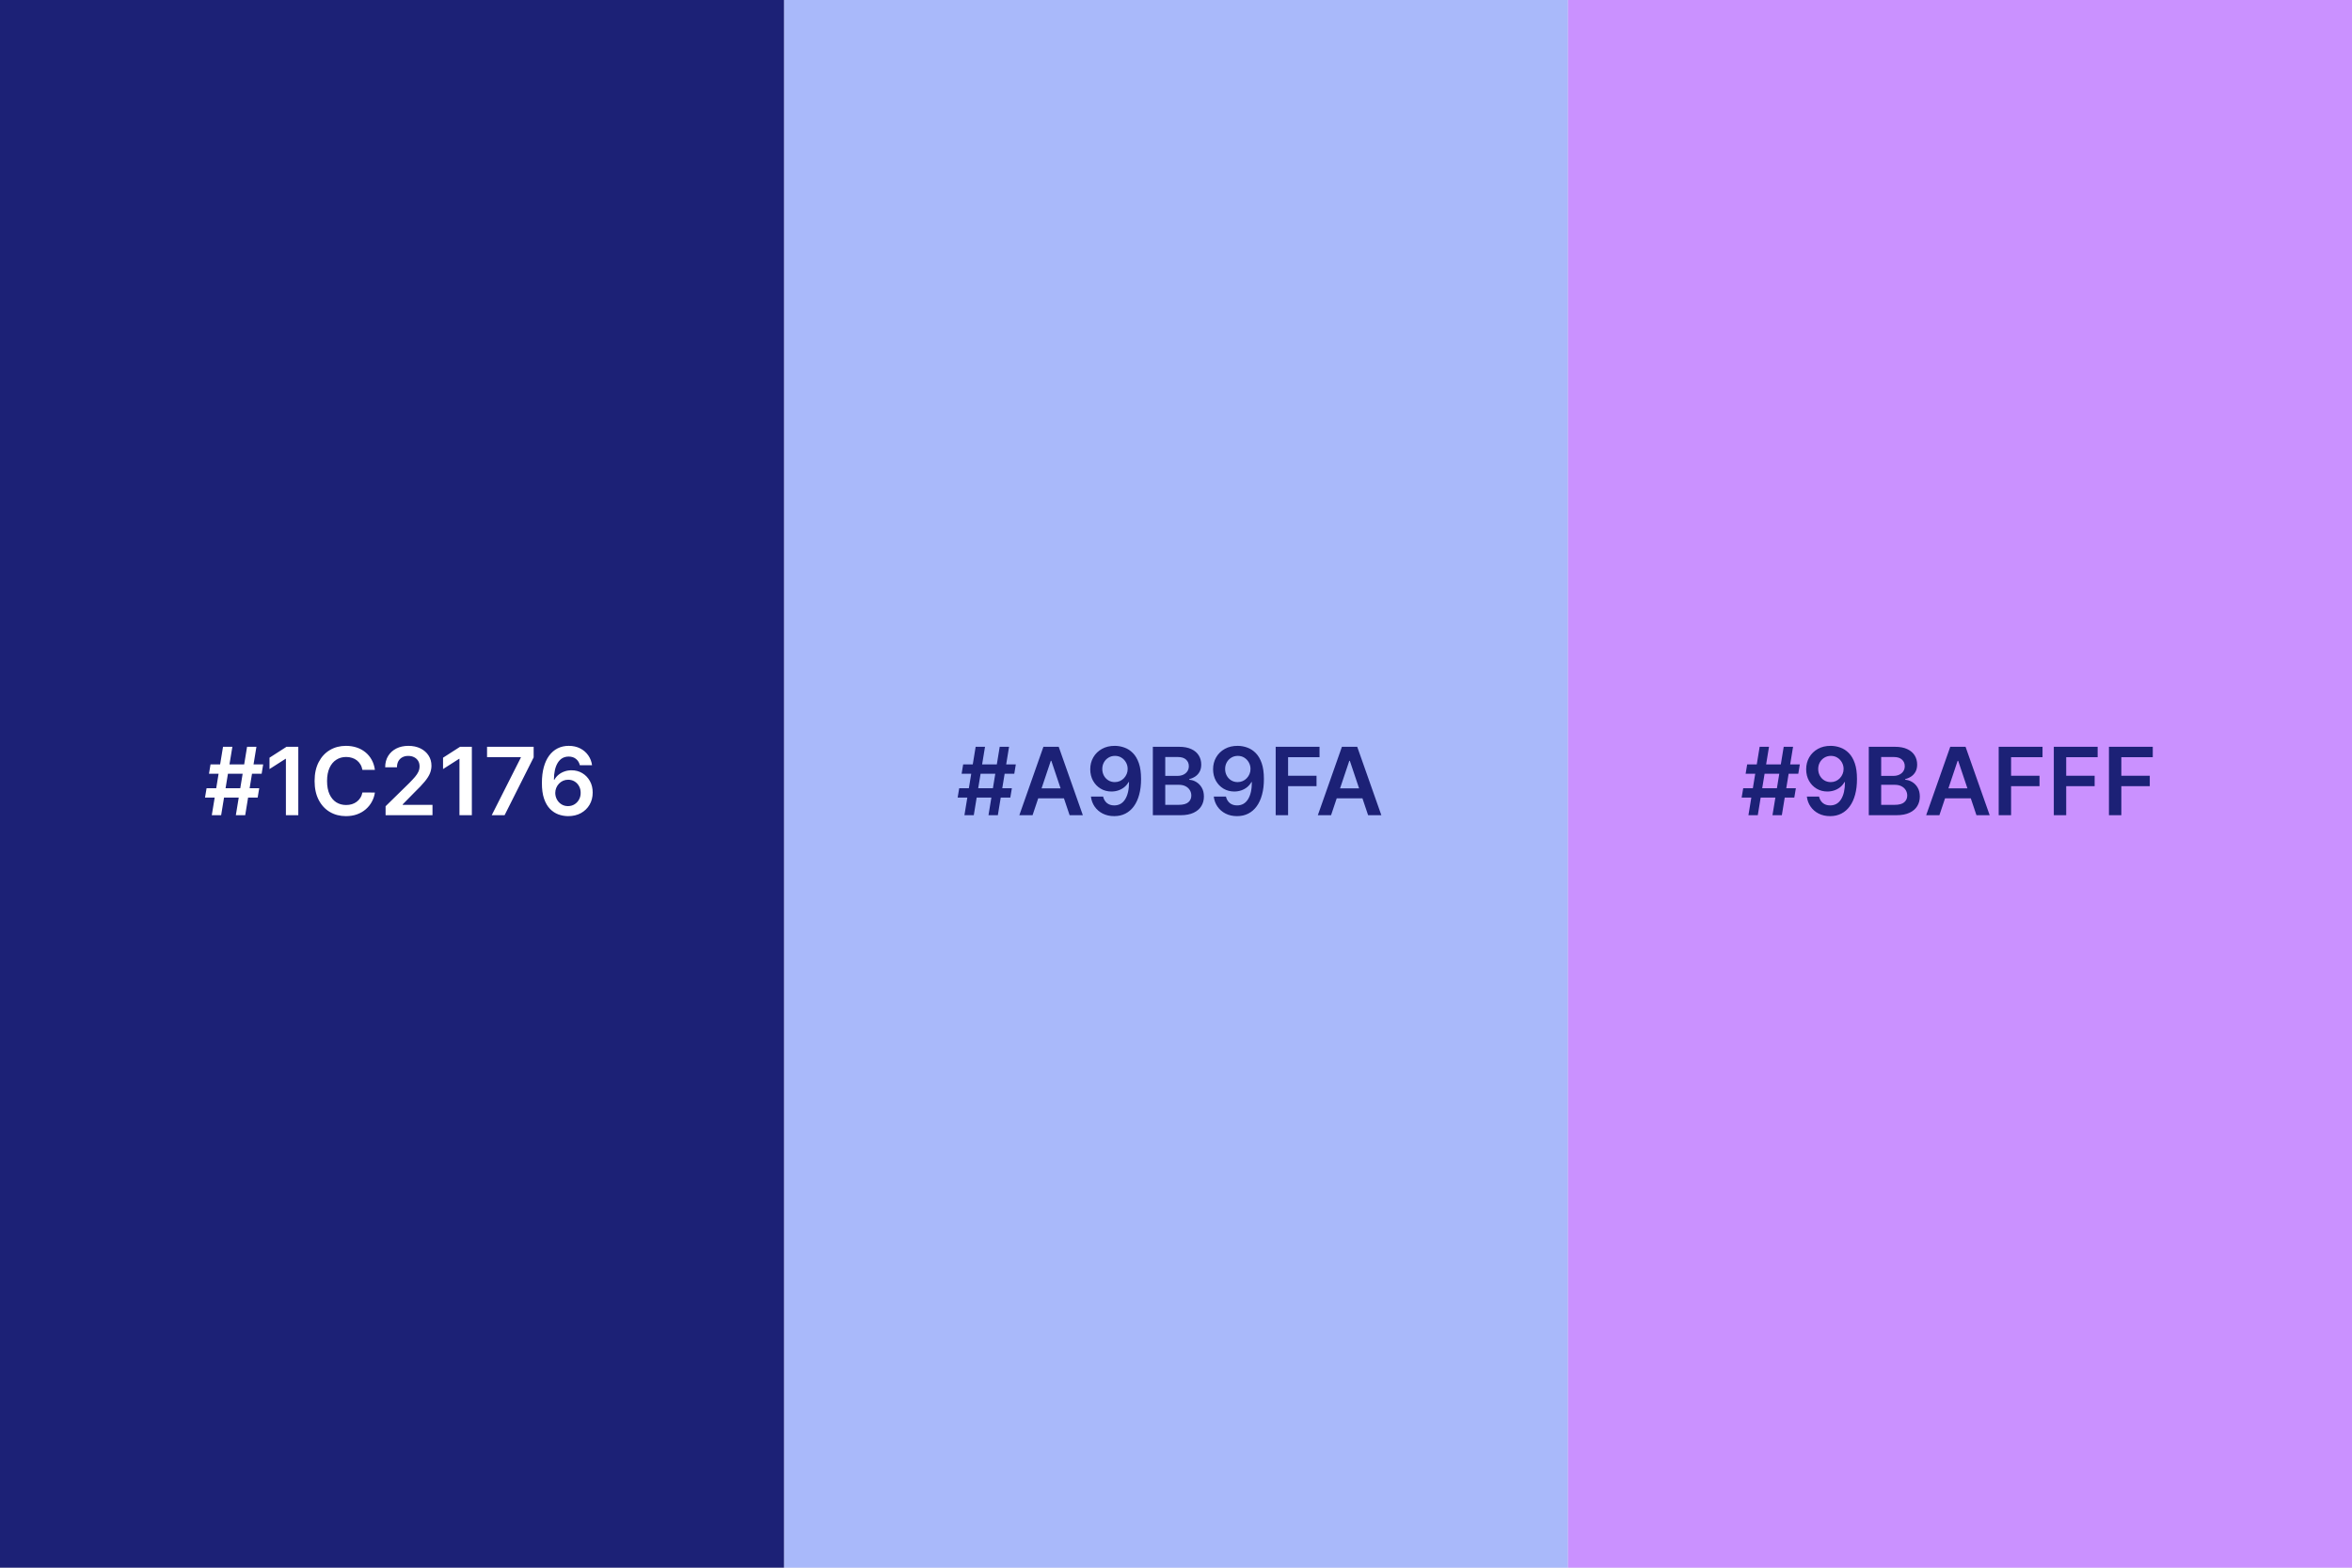
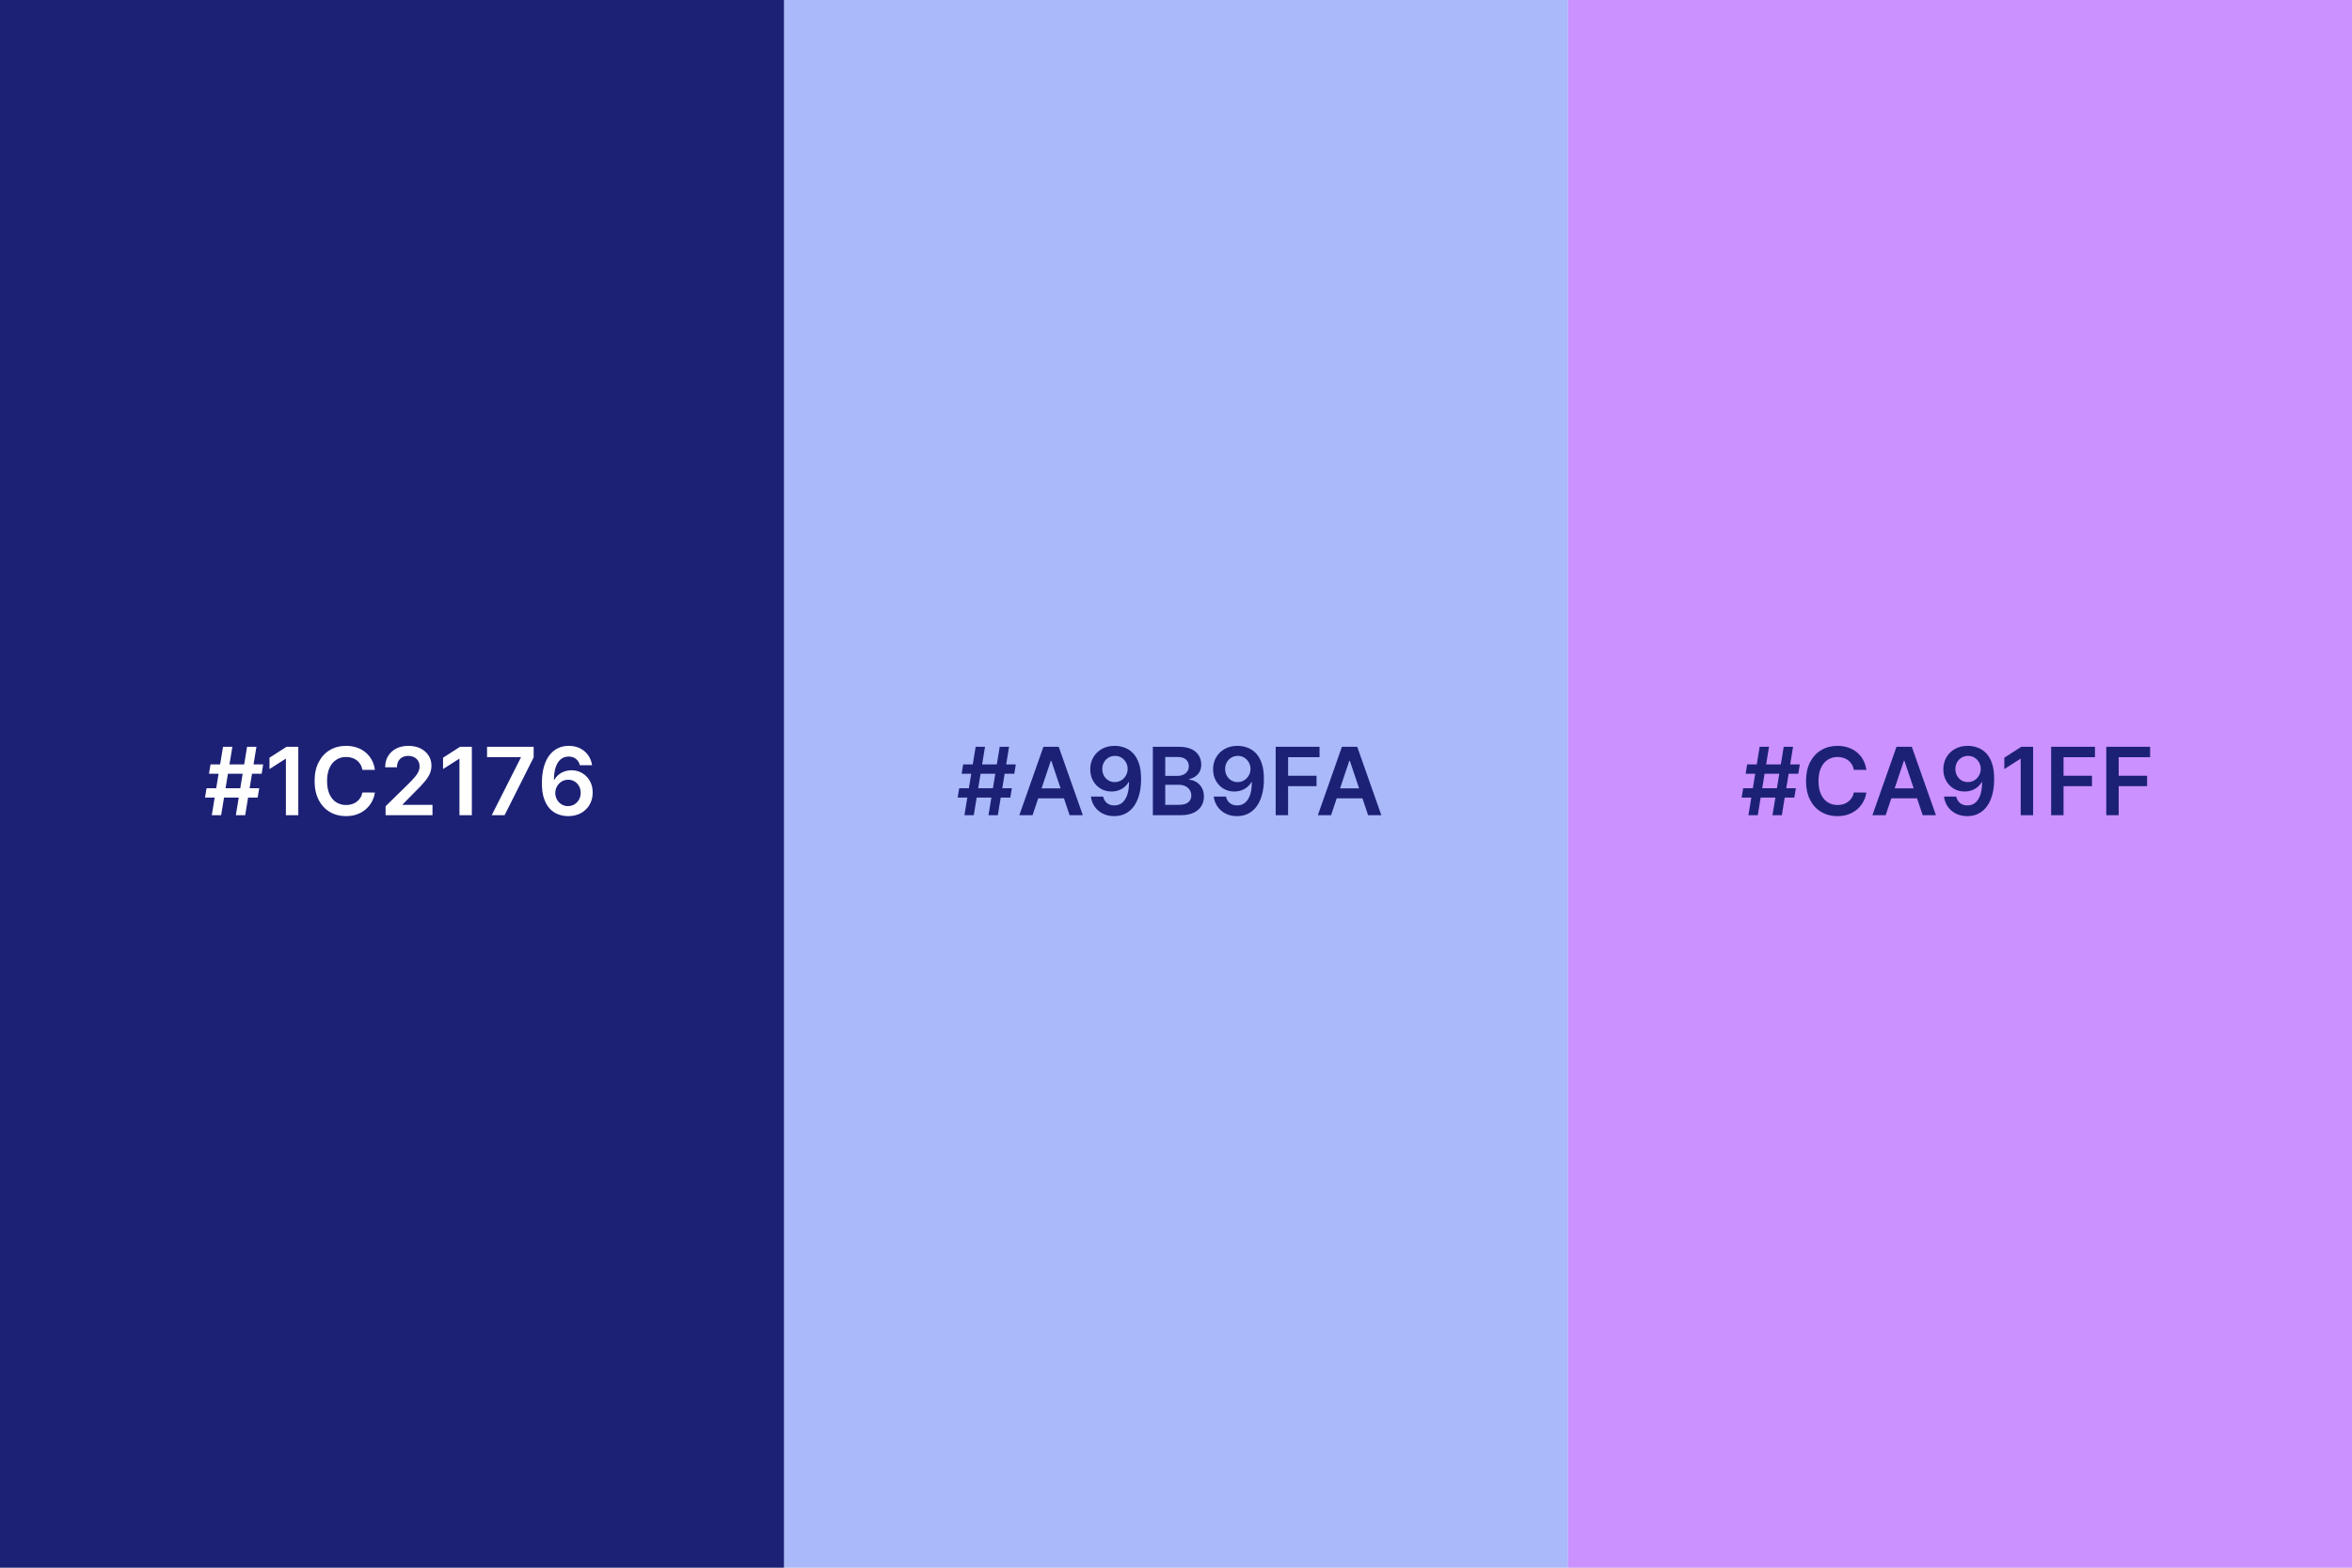
<svg xmlns="http://www.w3.org/2000/svg" width="300" height="200" viewBox="0 0 300 200" fill="none">
  <rect x="100" width="100" height="200" fill="#A9B9FA" />
  <rect width="100" height="200" fill="#1C2176" />
  <path d="M200 0H300V200H200V0Z" fill="#CA91FF" />
  <path d="M30.082 104L31.514 95.273H32.707L31.276 104H30.082ZM26.149 101.75L26.349 100.557H33.065L32.865 101.75H26.149ZM27.014 104L28.446 95.273H29.639L28.207 104H27.014ZM26.656 98.716L26.852 97.523H33.568L33.372 98.716H26.656ZM38.048 95.273V104H36.467V96.811H36.416L34.375 98.115V96.666L36.544 95.273H38.048ZM47.819 98.217H46.225C46.18 97.956 46.096 97.724 45.974 97.523C45.852 97.318 45.7 97.145 45.518 97.003C45.336 96.861 45.129 96.754 44.896 96.683C44.666 96.609 44.417 96.572 44.15 96.572C43.676 96.572 43.255 96.692 42.889 96.93C42.522 97.166 42.235 97.513 42.028 97.97C41.821 98.425 41.717 98.98 41.717 99.636C41.717 100.304 41.821 100.866 42.028 101.324C42.238 101.778 42.525 102.122 42.889 102.355C43.255 102.585 43.674 102.7 44.146 102.7C44.407 102.7 44.652 102.666 44.879 102.598C45.109 102.527 45.315 102.423 45.497 102.287C45.681 102.151 45.836 101.983 45.961 101.784C46.089 101.585 46.177 101.358 46.225 101.102L47.819 101.111C47.76 101.526 47.63 101.915 47.431 102.278C47.235 102.642 46.978 102.963 46.66 103.241C46.342 103.517 45.97 103.733 45.544 103.889C45.117 104.043 44.645 104.119 44.125 104.119C43.358 104.119 42.673 103.942 42.071 103.587C41.468 103.232 40.994 102.719 40.647 102.048C40.301 101.378 40.127 100.574 40.127 99.636C40.127 98.696 40.302 97.892 40.652 97.224C41.001 96.554 41.477 96.041 42.079 95.686C42.681 95.331 43.363 95.153 44.125 95.153C44.61 95.153 45.062 95.222 45.48 95.358C45.897 95.494 46.27 95.695 46.596 95.959C46.923 96.22 47.191 96.541 47.402 96.922C47.615 97.3 47.754 97.731 47.819 98.217ZM49.182 104V102.858L52.212 99.888C52.501 99.595 52.743 99.335 52.936 99.108C53.129 98.881 53.274 98.66 53.371 98.447C53.467 98.234 53.516 98.007 53.516 97.766C53.516 97.49 53.453 97.254 53.328 97.058C53.203 96.859 53.031 96.706 52.812 96.598C52.594 96.49 52.345 96.436 52.067 96.436C51.78 96.436 51.528 96.496 51.312 96.615C51.097 96.731 50.929 96.898 50.81 97.114C50.693 97.329 50.635 97.587 50.635 97.885H49.131C49.131 97.331 49.257 96.849 49.51 96.44C49.763 96.031 50.111 95.715 50.554 95.49C51 95.266 51.511 95.153 52.088 95.153C52.673 95.153 53.188 95.263 53.631 95.481C54.074 95.7 54.418 96 54.662 96.381C54.909 96.761 55.033 97.196 55.033 97.685C55.033 98.011 54.97 98.332 54.845 98.648C54.72 98.963 54.5 99.312 54.185 99.696C53.872 100.08 53.433 100.544 52.868 101.089L51.364 102.619V102.679H55.165V104H49.182ZM60.185 95.273V104H58.604V96.811H58.553L56.511 98.115V96.666L58.68 95.273H60.185ZM62.72 104L66.432 96.653V96.594H62.124V95.273H68.068V96.624L64.361 104H62.72ZM72.452 104.119C72.034 104.116 71.627 104.044 71.229 103.902C70.831 103.757 70.473 103.523 70.155 103.199C69.837 102.872 69.584 102.439 69.397 101.899C69.209 101.357 69.117 100.685 69.12 99.883C69.12 99.136 69.199 98.47 69.358 97.885C69.517 97.3 69.746 96.805 70.044 96.402C70.343 95.996 70.702 95.686 71.123 95.473C71.546 95.26 72.019 95.153 72.541 95.153C73.09 95.153 73.576 95.261 73.999 95.477C74.425 95.693 74.769 95.989 75.03 96.364C75.291 96.736 75.454 97.156 75.516 97.625H73.961C73.881 97.29 73.718 97.023 73.471 96.824C73.226 96.622 72.916 96.521 72.541 96.521C71.936 96.521 71.471 96.784 71.144 97.31C70.82 97.835 70.657 98.557 70.654 99.474H70.713C70.853 99.224 71.033 99.01 71.255 98.831C71.476 98.652 71.726 98.514 72.005 98.418C72.286 98.318 72.583 98.269 72.895 98.269C73.407 98.269 73.865 98.391 74.272 98.635C74.681 98.879 75.005 99.216 75.243 99.645C75.482 100.071 75.6 100.56 75.597 101.111C75.6 101.685 75.469 102.2 75.205 102.658C74.941 103.112 74.573 103.47 74.101 103.732C73.63 103.993 73.08 104.122 72.452 104.119ZM72.444 102.841C72.753 102.841 73.03 102.766 73.275 102.615C73.519 102.464 73.712 102.261 73.854 102.006C73.996 101.75 74.066 101.463 74.063 101.145C74.066 100.832 73.998 100.55 73.858 100.297C73.722 100.044 73.533 99.844 73.291 99.696C73.05 99.548 72.775 99.474 72.465 99.474C72.235 99.474 72.02 99.519 71.821 99.606C71.623 99.695 71.449 99.817 71.302 99.973C71.154 100.126 71.037 100.305 70.952 100.51C70.87 100.712 70.827 100.928 70.824 101.158C70.827 101.462 70.898 101.741 71.037 101.997C71.177 102.253 71.368 102.457 71.613 102.611C71.857 102.764 72.134 102.841 72.444 102.841Z" fill="white" />
  <path d="M126.082 104L127.514 95.273H128.707L127.276 104H126.082ZM122.149 101.75L122.349 100.557H129.065L128.865 101.75H122.149ZM123.014 104L124.446 95.273H125.639L124.207 104H123.014ZM122.656 98.716L122.852 97.523H129.568L129.372 98.716H122.656ZM131.704 104H130.017L133.089 95.273H135.041L138.118 104H136.43L134.099 97.062H134.031L131.704 104ZM131.76 100.578H136.362V101.848H131.76V100.578ZM142.212 95.153C142.629 95.156 143.036 95.23 143.43 95.375C143.828 95.517 144.186 95.75 144.504 96.074C144.822 96.395 145.075 96.825 145.263 97.365C145.45 97.905 145.544 98.572 145.544 99.368C145.547 100.118 145.467 100.788 145.305 101.379C145.146 101.967 144.918 102.464 144.619 102.871C144.321 103.277 143.962 103.587 143.541 103.8C143.121 104.013 142.648 104.119 142.122 104.119C141.571 104.119 141.082 104.011 140.656 103.795C140.233 103.58 139.891 103.284 139.629 102.909C139.368 102.534 139.207 102.105 139.148 101.622H140.703C140.783 101.969 140.945 102.244 141.189 102.449C141.436 102.651 141.747 102.751 142.122 102.751C142.727 102.751 143.193 102.489 143.52 101.963C143.847 101.437 144.01 100.707 144.01 99.773H143.95C143.811 100.023 143.631 100.239 143.409 100.42C143.188 100.599 142.936 100.737 142.655 100.834C142.376 100.93 142.081 100.979 141.768 100.979C141.257 100.979 140.797 100.857 140.388 100.612C139.982 100.368 139.659 100.033 139.42 99.606C139.185 99.18 139.065 98.693 139.062 98.145C139.062 97.577 139.193 97.067 139.455 96.615C139.719 96.16 140.087 95.803 140.558 95.541C141.03 95.277 141.581 95.148 142.212 95.153ZM142.216 96.432C141.909 96.432 141.632 96.507 141.385 96.658C141.141 96.805 140.947 97.007 140.805 97.263C140.666 97.516 140.597 97.798 140.597 98.111C140.599 98.421 140.669 98.702 140.805 98.954C140.945 99.207 141.134 99.408 141.372 99.555C141.614 99.703 141.889 99.777 142.199 99.777C142.429 99.777 142.643 99.733 142.842 99.645C143.041 99.557 143.214 99.435 143.362 99.278C143.513 99.119 143.629 98.939 143.712 98.737C143.797 98.535 143.838 98.322 143.835 98.098C143.835 97.8 143.764 97.524 143.622 97.271C143.483 97.019 143.291 96.815 143.047 96.662C142.805 96.508 142.528 96.432 142.216 96.432ZM147.048 104V95.273H150.389C151.02 95.273 151.544 95.372 151.962 95.571C152.382 95.767 152.696 96.035 152.903 96.376C153.114 96.717 153.219 97.104 153.219 97.535C153.219 97.891 153.151 98.195 153.014 98.447C152.878 98.697 152.695 98.901 152.464 99.057C152.234 99.213 151.977 99.325 151.693 99.394V99.479C152.003 99.496 152.3 99.591 152.584 99.764C152.871 99.935 153.105 100.176 153.287 100.489C153.469 100.801 153.56 101.179 153.56 101.622C153.56 102.074 153.45 102.48 153.232 102.841C153.013 103.199 152.683 103.482 152.243 103.689C151.803 103.896 151.249 104 150.581 104H147.048ZM148.629 102.679H150.33C150.903 102.679 151.317 102.57 151.57 102.351C151.825 102.129 151.953 101.845 151.953 101.499C151.953 101.24 151.889 101.007 151.761 100.8C151.634 100.589 151.452 100.425 151.216 100.305C150.98 100.183 150.699 100.122 150.372 100.122H148.629V102.679ZM148.629 98.984H150.193C150.466 98.984 150.712 98.935 150.93 98.835C151.149 98.733 151.321 98.59 151.446 98.405C151.574 98.217 151.638 97.996 151.638 97.74C151.638 97.402 151.518 97.124 151.28 96.905C151.044 96.686 150.693 96.577 150.227 96.577H148.629V98.984ZM157.88 95.153C158.297 95.156 158.703 95.23 159.098 95.375C159.496 95.517 159.854 95.75 160.172 96.074C160.49 96.395 160.743 96.825 160.931 97.365C161.118 97.905 161.212 98.572 161.212 99.368C161.215 100.118 161.135 100.788 160.973 101.379C160.814 101.967 160.586 102.464 160.287 102.871C159.989 103.277 159.63 103.587 159.209 103.8C158.789 104.013 158.316 104.119 157.79 104.119C157.239 104.119 156.75 104.011 156.324 103.795C155.901 103.58 155.559 103.284 155.297 102.909C155.036 102.534 154.875 102.105 154.816 101.622H156.371C156.451 101.969 156.613 102.244 156.857 102.449C157.104 102.651 157.415 102.751 157.79 102.751C158.395 102.751 158.861 102.489 159.188 101.963C159.515 101.437 159.678 100.707 159.678 99.773H159.618C159.479 100.023 159.299 100.239 159.077 100.42C158.855 100.599 158.604 100.737 158.323 100.834C158.044 100.93 157.749 100.979 157.436 100.979C156.925 100.979 156.465 100.857 156.056 100.612C155.65 100.368 155.327 100.033 155.088 99.606C154.853 99.18 154.733 98.693 154.73 98.145C154.73 97.577 154.861 97.067 155.123 96.615C155.387 96.16 155.755 95.803 156.226 95.541C156.698 95.277 157.249 95.148 157.88 95.153ZM157.884 96.432C157.577 96.432 157.3 96.507 157.053 96.658C156.809 96.805 156.615 97.007 156.473 97.263C156.334 97.516 156.265 97.798 156.265 98.111C156.267 98.421 156.337 98.702 156.473 98.954C156.613 99.207 156.801 99.408 157.04 99.555C157.282 99.703 157.557 99.777 157.867 99.777C158.097 99.777 158.311 99.733 158.51 99.645C158.709 99.557 158.882 99.435 159.03 99.278C159.181 99.119 159.297 98.939 159.38 98.737C159.465 98.535 159.506 98.322 159.503 98.098C159.503 97.8 159.432 97.524 159.29 97.271C159.151 97.019 158.959 96.815 158.715 96.662C158.473 96.508 158.196 96.432 157.884 96.432ZM162.716 104V95.273H168.307V96.598H164.297V98.967H167.924V100.293H164.297V104H162.716ZM169.778 104H168.091L171.163 95.273H173.115L176.192 104H174.504L172.173 97.062H172.105L169.778 104ZM169.834 100.578H174.436V101.848H169.834V100.578Z" fill="#1C2176" />
-   <path d="M226.082 104L227.514 95.273H228.707L227.276 104H226.082ZM222.149 101.75L222.349 100.557H229.065L228.865 101.75H222.149ZM223.014 104L224.446 95.273H225.639L224.207 104H223.014ZM222.656 98.716L222.852 97.523H229.568L229.372 98.716H222.656ZM233.528 95.153C233.946 95.156 234.352 95.23 234.747 95.375C235.145 95.517 235.502 95.75 235.821 96.074C236.139 96.395 236.392 96.825 236.579 97.365C236.767 97.905 236.86 98.572 236.86 99.368C236.863 100.118 236.784 100.788 236.622 101.379C236.463 101.967 236.234 102.464 235.936 102.871C235.637 103.277 235.278 103.587 234.858 103.8C234.437 104.013 233.964 104.119 233.439 104.119C232.887 104.119 232.399 104.011 231.973 103.795C231.549 103.58 231.207 103.284 230.946 102.909C230.684 102.534 230.524 102.105 230.464 101.622H232.02C232.099 101.969 232.261 102.244 232.505 102.449C232.752 102.651 233.064 102.751 233.439 102.751C234.044 102.751 234.51 102.489 234.836 101.963C235.163 101.437 235.326 100.707 235.326 99.773H235.267C235.127 100.023 234.947 100.239 234.725 100.42C234.504 100.599 234.252 100.737 233.971 100.834C233.693 100.93 233.397 100.979 233.085 100.979C232.574 100.979 232.113 100.857 231.704 100.612C231.298 100.368 230.975 100.033 230.737 99.606C230.501 99.18 230.382 98.693 230.379 98.145C230.379 97.577 230.51 97.067 230.771 96.615C231.035 96.16 231.403 95.803 231.875 95.541C232.346 95.277 232.897 95.148 233.528 95.153ZM233.532 96.432C233.225 96.432 232.949 96.507 232.701 96.658C232.457 96.805 232.264 97.007 232.122 97.263C231.983 97.516 231.913 97.798 231.913 98.111C231.916 98.421 231.985 98.702 232.122 98.954C232.261 99.207 232.45 99.408 232.689 99.555C232.93 99.703 233.206 99.777 233.515 99.777C233.745 99.777 233.96 99.733 234.159 99.645C234.358 99.557 234.531 99.435 234.679 99.278C234.829 99.119 234.946 98.939 235.028 98.737C235.113 98.535 235.154 98.322 235.152 98.098C235.152 97.8 235.081 97.524 234.939 97.271C234.799 97.019 234.608 96.815 234.363 96.662C234.122 96.508 233.845 96.432 233.532 96.432ZM238.365 104V95.273H241.706C242.336 95.273 242.86 95.372 243.278 95.571C243.699 95.767 244.012 96.035 244.22 96.376C244.43 96.717 244.535 97.104 244.535 97.535C244.535 97.891 244.467 98.195 244.331 98.447C244.194 98.697 244.011 98.901 243.781 99.057C243.551 99.213 243.294 99.325 243.01 99.394V99.479C243.319 99.496 243.616 99.591 243.9 99.764C244.187 99.935 244.422 100.176 244.603 100.489C244.785 100.801 244.876 101.179 244.876 101.622C244.876 102.074 244.767 102.48 244.548 102.841C244.329 103.199 244 103.482 243.559 103.689C243.119 103.896 242.565 104 241.897 104H238.365ZM239.946 102.679H241.646C242.22 102.679 242.633 102.57 242.886 102.351C243.142 102.129 243.27 101.845 243.27 101.499C243.27 101.24 243.206 101.007 243.078 100.8C242.95 100.589 242.768 100.425 242.532 100.305C242.297 100.183 242.015 100.122 241.689 100.122H239.946V102.679ZM239.946 98.984H241.51C241.782 98.984 242.028 98.935 242.247 98.835C242.466 98.733 242.637 98.59 242.762 98.405C242.89 98.217 242.954 97.996 242.954 97.74C242.954 97.402 242.835 97.124 242.596 96.905C242.36 96.686 242.01 96.577 241.544 96.577H239.946V98.984ZM247.372 104H245.685L248.757 95.273H250.709L253.786 104H252.098L249.767 97.062H249.699L247.372 104ZM247.428 100.578H252.03V101.848H247.428V100.578ZM254.935 104V95.273H260.526V96.598H256.516V98.967H260.142V100.293H256.516V104H254.935ZM261.966 104V95.273H267.557V96.598H263.547V98.967H267.174V100.293H263.547V104H261.966ZM268.998 104V95.273H274.588V96.598H270.578V98.967H274.205V100.293H270.578V104H268.998Z" fill="#1C2176" />
+   <path d="M226.082 104L227.514 95.273H228.707L227.276 104H226.082ZM222.149 101.75L222.349 100.557H229.065L228.865 101.75H222.149ZM223.014 104L224.446 95.273H225.639L224.207 104H223.014ZM222.656 98.716L222.852 97.523H229.568L229.372 98.716H222.656ZM238.054 98.217H236.46C236.414 97.956 236.331 97.724 236.208 97.523C236.086 97.318 235.934 97.145 235.752 97.003C235.571 96.861 235.363 96.754 235.13 96.683C234.9 96.609 234.652 96.572 234.385 96.572C233.91 96.572 233.49 96.692 233.123 96.93C232.757 97.166 232.47 97.513 232.262 97.97C232.055 98.425 231.951 98.98 231.951 99.636C231.951 100.304 232.055 100.866 232.262 101.324C232.473 101.778 232.76 102.122 233.123 102.355C233.49 102.585 233.909 102.7 234.38 102.7C234.642 102.7 234.886 102.666 235.113 102.598C235.343 102.527 235.549 102.423 235.731 102.287C235.916 102.151 236.071 101.983 236.196 101.784C236.324 101.585 236.412 101.358 236.46 101.102L238.054 101.111C237.994 101.526 237.865 101.915 237.666 102.278C237.47 102.642 237.213 102.963 236.895 103.241C236.576 103.517 236.204 103.733 235.778 103.889C235.352 104.043 234.879 104.119 234.359 104.119C233.592 104.119 232.907 103.942 232.305 103.587C231.703 103.232 231.228 102.719 230.882 102.048C230.535 101.378 230.362 100.574 230.362 99.636C230.362 98.696 230.537 97.892 230.886 97.224C231.235 96.554 231.711 96.041 232.314 95.686C232.916 95.331 233.598 95.153 234.359 95.153C234.845 95.153 235.297 95.222 235.714 95.358C236.132 95.494 236.504 95.695 236.831 95.959C237.157 96.22 237.426 96.541 237.636 96.922C237.849 97.3 237.988 97.731 238.054 98.217ZM240.517 104H238.829L241.902 95.273H243.853L246.93 104H245.243L242.912 97.062H242.843L240.517 104ZM240.572 100.578H245.174V101.848H240.572V100.578ZM251.024 95.153C251.442 95.156 251.848 95.23 252.243 95.375C252.641 95.517 252.999 95.75 253.317 96.074C253.635 96.395 253.888 96.825 254.075 97.365C254.263 97.905 254.357 98.572 254.357 99.368C254.359 100.118 254.28 100.788 254.118 101.379C253.959 101.967 253.73 102.464 253.432 102.871C253.134 103.277 252.774 103.587 252.354 103.8C251.933 104.013 251.46 104.119 250.935 104.119C250.384 104.119 249.895 104.011 249.469 103.795C249.045 103.58 248.703 103.284 248.442 102.909C248.18 102.534 248.02 102.105 247.96 101.622H249.516C249.595 101.969 249.757 102.244 250.001 102.449C250.249 102.651 250.56 102.751 250.935 102.751C251.54 102.751 252.006 102.489 252.332 101.963C252.659 101.437 252.822 100.707 252.822 99.773H252.763C252.624 100.023 252.443 100.239 252.222 100.42C252 100.599 251.749 100.737 251.467 100.834C251.189 100.93 250.893 100.979 250.581 100.979C250.07 100.979 249.609 100.857 249.2 100.612C248.794 100.368 248.472 100.033 248.233 99.606C247.997 99.18 247.878 98.693 247.875 98.145C247.875 97.577 248.006 97.067 248.267 96.615C248.531 96.16 248.899 95.803 249.371 95.541C249.842 95.277 250.393 95.148 251.024 95.153ZM251.028 96.432C250.722 96.432 250.445 96.507 250.197 96.658C249.953 96.805 249.76 97.007 249.618 97.263C249.479 97.516 249.409 97.798 249.409 98.111C249.412 98.421 249.482 98.702 249.618 98.954C249.757 99.207 249.946 99.408 250.185 99.555C250.426 99.703 250.702 99.777 251.011 99.777C251.241 99.777 251.456 99.733 251.655 99.645C251.854 99.557 252.027 99.435 252.175 99.278C252.325 99.119 252.442 98.939 252.524 98.737C252.609 98.535 252.651 98.322 252.648 98.098C252.648 97.8 252.577 97.524 252.435 97.271C252.295 97.019 252.104 96.815 251.859 96.662C251.618 96.508 251.341 96.432 251.028 96.432ZM259.325 95.273V104H257.744V96.811H257.693L255.652 98.115V96.666L257.821 95.273H259.325ZM261.626 104V95.273H267.217V96.598H263.207V98.967H266.834V100.293H263.207V104H261.626ZM268.658 104V95.273H274.249V96.598H270.239V98.967H273.865V100.293H270.239V104H268.658Z" fill="#1C2176" />
</svg>
